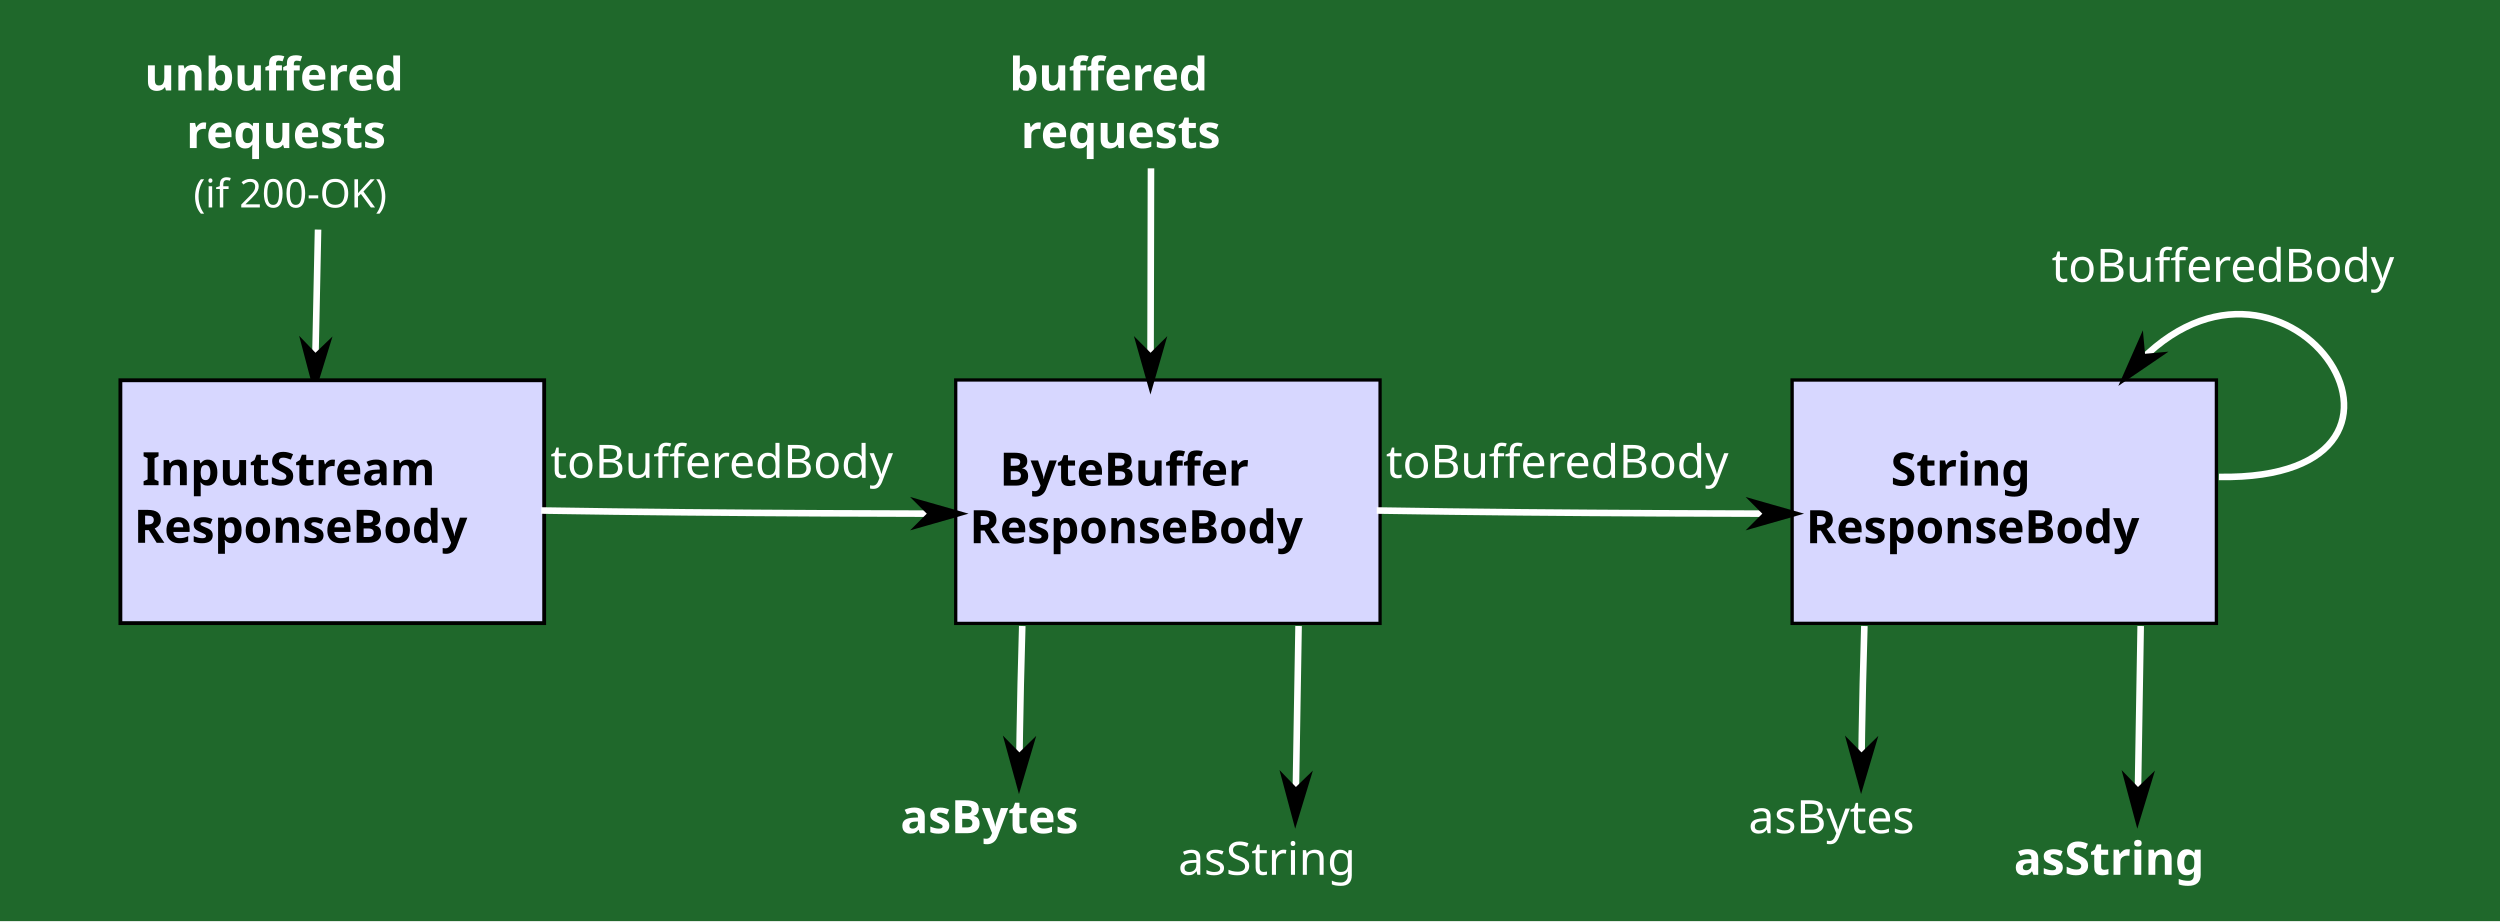
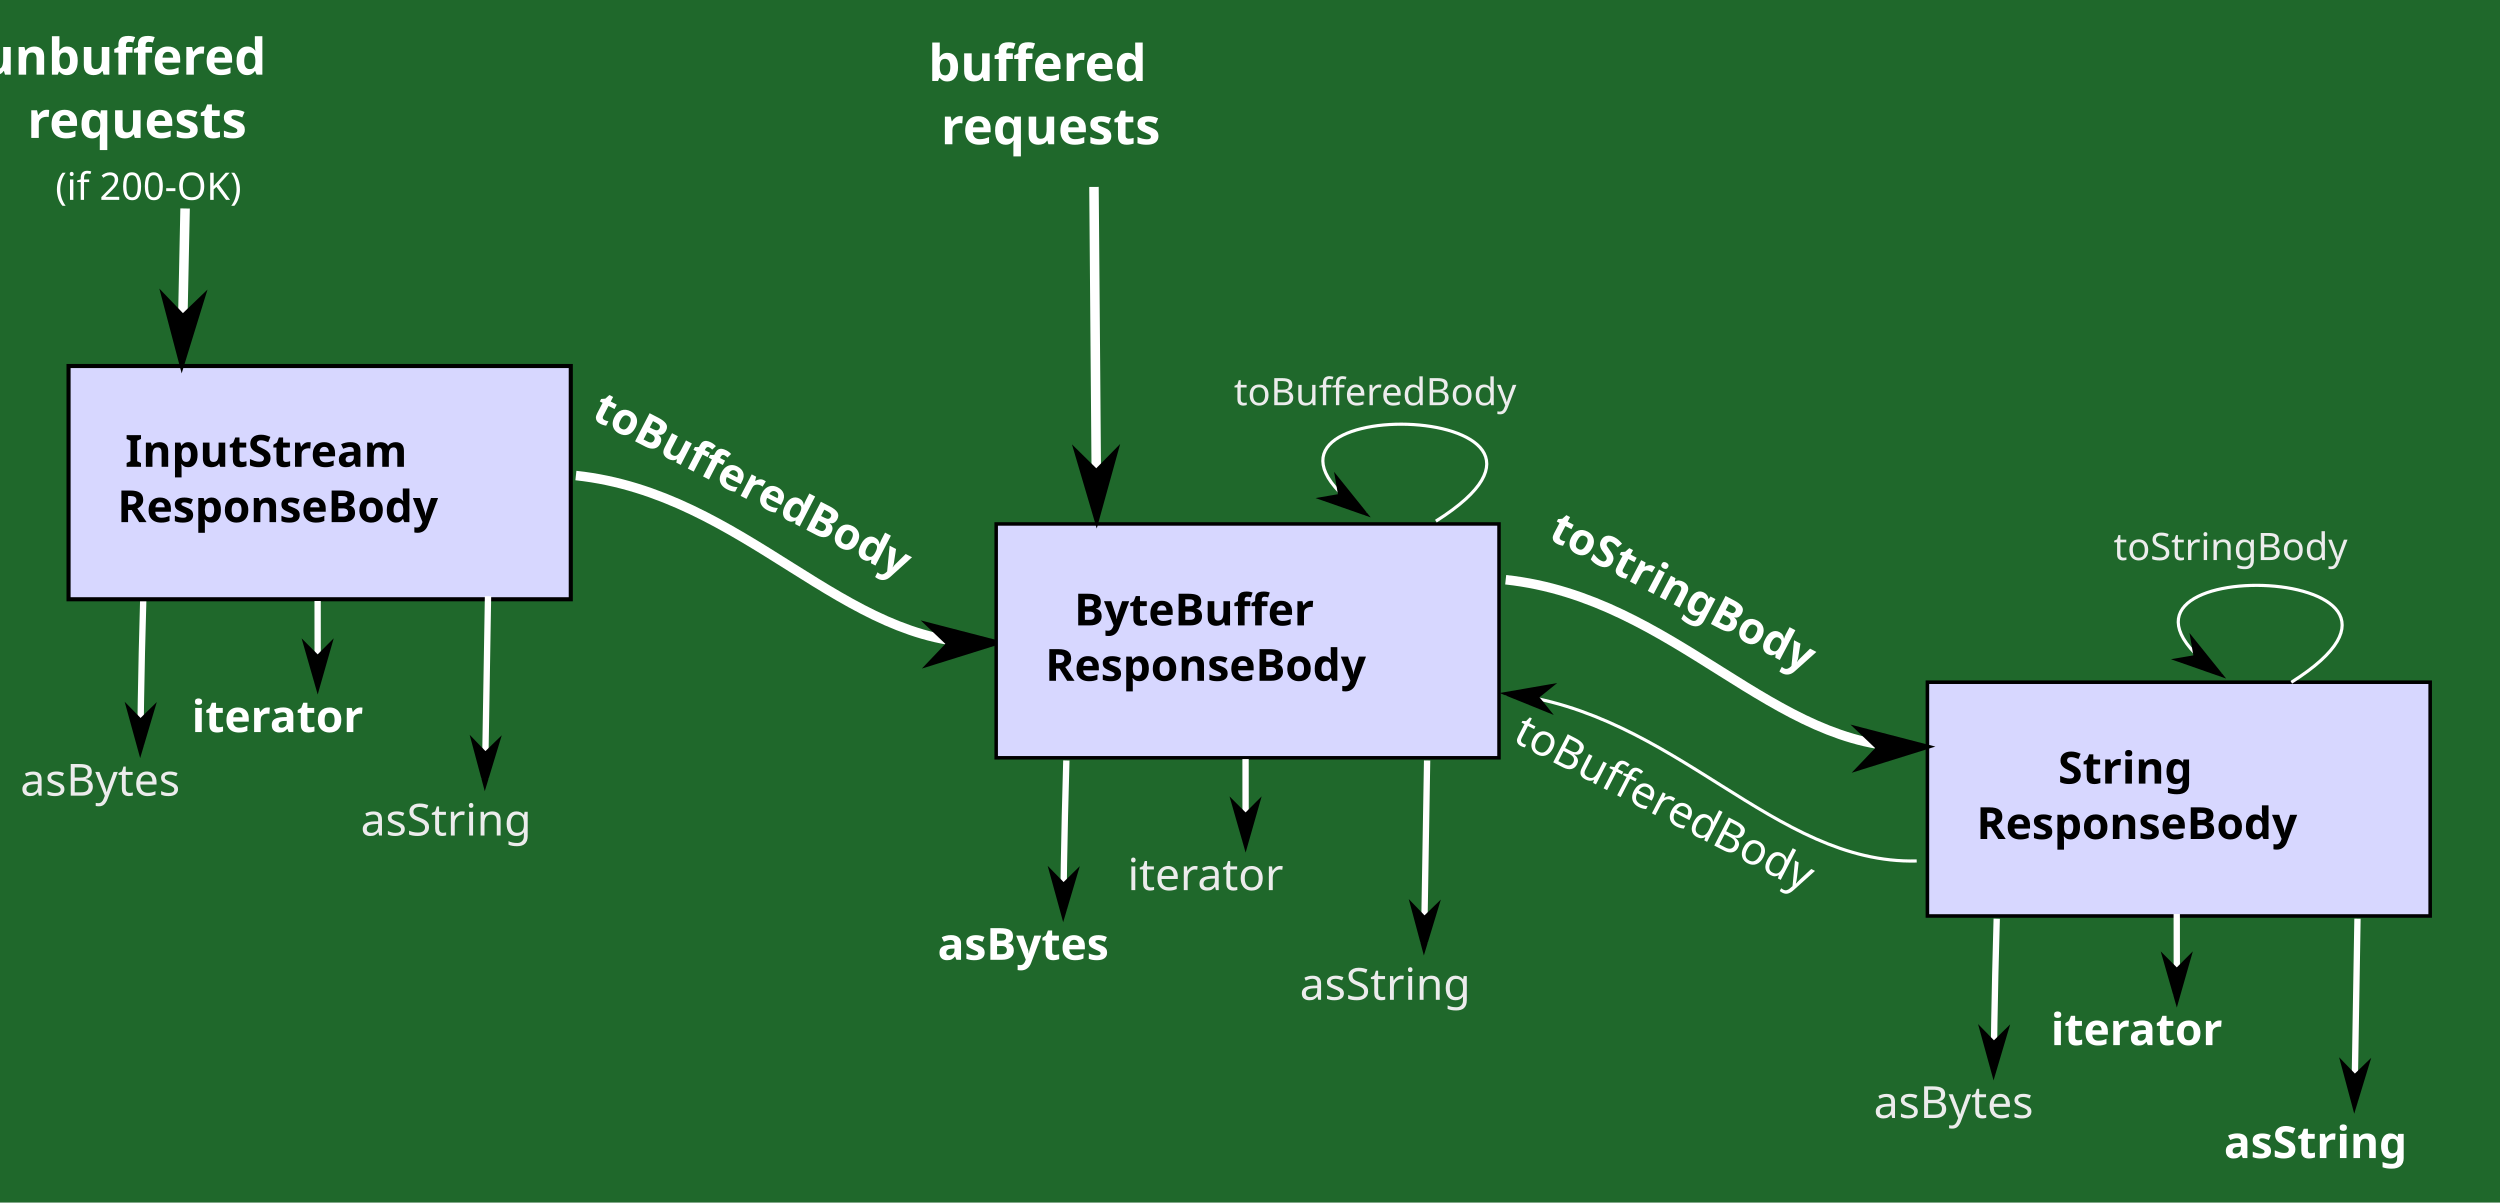
- <svg xmlns="http://www.w3.org/2000/svg" width="760" height="280" id="svg2" version="1.1">
+ <svg xmlns="http://www.w3.org/2000/svg" width="790" height="380" id="svg2" version="1.1">
  <defs id="defs4">
-     <marker orient="auto" refY="0.0" refX="0.0" id="Arrow1Mend" style="overflow:visible;">
-       <path id="path3841" d="M 0.0,0.0 L 5.0,-5.0 L -12.5,0.0 L 5.0,5.0 L 0.0,0.0 z " style="fill-rule:evenodd;stroke:#000000;stroke-width:1.0pt;" transform="scale(0.4) rotate(180) translate(10,0)" />
+     <marker orient="auto" refY="0" refX="0" id="Arrow1Lstart" style="overflow:visible">
+       <path id="path3848" d="M 0,0 5,-5 -12.5,0 5,5 0,0 z" style="fill-rule:evenodd;stroke:#000000;stroke-width:1pt" transform="matrix(0.8,0,0,0.8,10,0)" />
+     </marker>
+     <marker orient="auto" refY="0" refX="0" id="Arrow1Mstart" style="overflow:visible">
+       <path id="path3854" d="M 0,0 5,-5 -12.5,0 5,5 0,0 z" style="fill-rule:evenodd;stroke:#000000;stroke-width:1pt" transform="matrix(0.4,0,0,0.4,4,0)" />
+     </marker>
+     <marker orient="auto" refY="0" refX="0" id="Arrow1Mend" style="overflow:visible">
+       <path id="path3841" d="M 0,0 5,-5 -12.5,0 5,5 0,0 z" style="fill-rule:evenodd;stroke:#000000;stroke-width:1pt" transform="matrix(-0.4,0,0,-0.4,-4,0)" />
    </marker>
    <marker orient="auto" refY="0" refX="0" id="Arrow1Lend" style="overflow:visible">
      <path id="path3835" d="M 0,0 5,-5 -12.5,0 5,5 0,0 z" style="fill-rule:evenodd;stroke:#000000;stroke-width:1pt" transform="matrix(-0.8,0,0,-0.8,-10,0)" />
    </marker>
  </defs>
-   <g id="layer1" transform="translate(0.34375,-742.5938)">
-     <rect style="fill:#1f682b;fill-opacity:1" id="rect4301" width="760" height="280" x="-0.344" y="742.594" />
-     <path style="fill:none;stroke:#ffffff;stroke-width:2;stroke-linecap:butt;stroke-linejoin:miter;stroke-opacity:1;marker-end:url(#Arrow1Mend);stroke-miterlimit:4;stroke-dasharray:none" d="m 96.341,812.387 -0.962,46.206" id="path3826" />
-     <rect style="fill:#d7d7ff;fill-opacity:1;fill-rule:evenodd;stroke:#000000;stroke-width:1.168px;stroke-linecap:butt;stroke-linejoin:miter;stroke-opacity:1" id="rect2985" width="128.832" height="73.832" x="36.255" y="858.192" />
-     <rect style="fill:#d7d7ff;fill-opacity:1;fill-rule:evenodd;stroke:#000000;stroke-width:0.996px;stroke-linecap:butt;stroke-linejoin:miter;stroke-opacity:1" id="rect2987" width="129.004" height="74.004" x="290.193" y="858.106" />
-     <rect style="fill:#d7d7ff;fill-opacity:1;fill-rule:evenodd;stroke:#000000;stroke-width:1.015px;stroke-linecap:butt;stroke-linejoin:miter;stroke-opacity:1" id="rect2989" width="128.985" height="73.985" x="544.46" y="858.115" />
-     <text xml:space="preserve" style="font-size:14px;font-style:normal;font-variant:normal;font-weight:bold;font-stretch:normal;text-align:center;line-height:125%;letter-spacing:0px;word-spacing:0px;writing-mode:lr-tb;text-anchor:middle;fill:#000000;fill-opacity:1;stroke:none;font-family:Sans;-inkscape-font-specification:Sans Bold" x="100.158" y="890.097" id="text3759">
-       <tspan id="tspan3761" x="100.158" y="890.097">InputStream</tspan>
-       <tspan x="100.158" y="907.597" id="tspan3763">ResponseBody</tspan>
-     </text>
-     <text id="text3765" y="890.22" x="354.182" style="font-size:14px;font-style:normal;font-variant:normal;font-weight:bold;font-stretch:normal;text-align:center;line-height:125%;letter-spacing:0px;word-spacing:0px;writing-mode:lr-tb;text-anchor:middle;fill:#000000;fill-opacity:1;stroke:none;font-family:Sans;-inkscape-font-specification:Sans Bold" xml:space="preserve">
-       <tspan y="890.22" x="354.182" id="tspan3767">ByteBuffer</tspan>
-       <tspan id="tspan3769" y="907.72" x="354.182">ResponseBody</tspan>
-     </text>
-     <text xml:space="preserve" style="font-size:14px;font-style:normal;font-variant:normal;font-weight:bold;font-stretch:normal;text-align:center;line-height:125%;letter-spacing:0px;word-spacing:0px;writing-mode:lr-tb;text-anchor:middle;fill:#000000;fill-opacity:1;stroke:none;font-family:Sans;-inkscape-font-specification:Sans Bold" x="608.44" y="890.22" id="text3771">
-       <tspan id="tspan3773" x="608.44" y="890.22">String</tspan>
-       <tspan x="608.44" y="907.72" id="tspan3775">ResponseBody</tspan>
-     </text>
-     <text id="text3796" y="770.097" x="95.719" style="font-size:14px;font-style:normal;font-variant:normal;font-weight:bold;font-stretch:normal;text-align:center;line-height:125%;letter-spacing:0px;word-spacing:0px;writing-mode:lr-tb;text-anchor:middle;fill:#ffffff;fill-opacity:1;stroke:none;font-family:Sans;-inkscape-font-specification:Sans Bold" xml:space="preserve">
-       <tspan y="770.097" x="95.719" id="tspan3802">unbuffered</tspan>
-       <tspan y="787.597" x="95.719" id="tspan4312">requests</tspan>
-     </text>
-     <text xml:space="preserve" style="font-size:14px;font-style:normal;font-variant:normal;font-weight:bold;font-stretch:normal;text-align:center;line-height:125%;letter-spacing:0px;word-spacing:0px;writing-mode:lr-tb;text-anchor:middle;fill:#ffffff;fill-opacity:1;stroke:none;font-family:Sans;-inkscape-font-specification:Sans Bold" x="349.442" y="770.097" id="text3806">
-       <tspan id="tspan3812" x="349.442" y="770.097">buffered</tspan>
-       <tspan id="tspan3814" x="349.442" y="787.597">requests</tspan>
-     </text>
-     <path id="path4274" d="m 164.195,897.788 c 57.692,0.962 125.962,0.962 125.962,0.962" style="fill:none;stroke:#ffffff;stroke-width:2;stroke-linecap:butt;stroke-linejoin:miter;stroke-opacity:1;marker-end:url(#Arrow1Mend);stroke-miterlimit:4;stroke-dasharray:none" />
-     <path style="fill:none;stroke:#ffffff;stroke-width:2;stroke-linecap:butt;stroke-linejoin:miter;stroke-opacity:1;marker-end:url(#Arrow1Mend);stroke-miterlimit:4;stroke-dasharray:none" d="m 418.195,897.788 c 57.692,0.962 125.962,0.962 125.962,0.962" id="path4276" />
-     <text xml:space="preserve" style="font-size:14px;font-style:normal;font-variant:normal;font-weight:normal;font-stretch:normal;text-align:center;line-height:125%;letter-spacing:0px;word-spacing:0px;writing-mode:lr-tb;text-anchor:middle;fill:#ffffff;fill-opacity:1;stroke:none;font-family:Sans;-inkscape-font-specification:Sans" x="228.166" y="887.861" id="text4278">
-       <tspan id="tspan4286" x="228.166" y="887.861">toBufferedBody</tspan>
-     </text>
-     <text id="text4297" y="887.861" x="482.166" style="font-size:14px;font-style:normal;font-variant:normal;font-weight:normal;font-stretch:normal;text-align:center;line-height:125%;letter-spacing:0px;word-spacing:0px;writing-mode:lr-tb;text-anchor:middle;fill:#ffffff;fill-opacity:1;stroke:none;font-family:Sans;-inkscape-font-specification:Sans" xml:space="preserve">
-       <tspan y="887.861" x="482.166" id="tspan4299">toBufferedBody</tspan>
-     </text>
-     <path id="path4272" d="m 310.423,932.901 c -0.736,24.237 -0.962,47.172 -0.962,47.172" style="fill:none;stroke:#ffffff;stroke-width:2;stroke-linecap:butt;stroke-linejoin:miter;stroke-opacity:1;marker-end:url(#Arrow1Mend);stroke-miterlimit:4;stroke-dasharray:none" />
-     <text id="text4329" y="995.885" x="309.524" style="font-size:14px;font-style:normal;font-variant:normal;font-weight:bold;font-stretch:normal;text-align:center;line-height:125%;letter-spacing:0px;word-spacing:0px;writing-mode:lr-tb;text-anchor:middle;fill:#ffffff;fill-opacity:1;stroke:none;font-family:Sans;-inkscape-font-specification:Sans Bold" xml:space="preserve">
-       <tspan y="995.885" x="309.524" id="tspan4333">asBytes</tspan>
-     </text>
-     <path style="fill:none;stroke:#ffffff;stroke-width:2;stroke-linecap:butt;stroke-linejoin:miter;stroke-opacity:1;marker-end:url(#Arrow1Mend);stroke-miterlimit:4;stroke-dasharray:none" d="m 394.423,932.901 c -0.962,57.692 -0.962,57.692 -0.962,57.692" id="path4327" />
-     <text xml:space="preserve" style="font-size:14px;font-style:normal;font-variant:normal;font-weight:normal;font-stretch:normal;text-align:center;line-height:125%;letter-spacing:0px;word-spacing:0px;writing-mode:lr-tb;text-anchor:middle;fill:#ffffff;fill-opacity:1;stroke:none;font-family:Sans;-inkscape-font-specification:Sans" x="393.91" y="1008.541" id="text4337">
-       <tspan id="tspan4339" x="393.91" y="1008.541">asString</tspan>
-     </text>
-     <path style="fill:none;stroke:#ffffff;stroke-width:2;stroke-linecap:butt;stroke-linejoin:miter;stroke-opacity:1;marker-end:url(#Arrow1Mend);stroke-miterlimit:4;stroke-dasharray:none" d="m 566.423,932.901 c -0.736,24.237 -0.962,47.172 -0.962,47.172" id="path4361" />
-     <text xml:space="preserve" style="font-size:14px;font-style:normal;font-variant:normal;font-weight:bold;font-stretch:normal;text-align:center;line-height:125%;letter-spacing:0px;word-spacing:0px;writing-mode:lr-tb;text-anchor:middle;fill:#ffffff;fill-opacity:1;stroke:none;font-family:Sans;-inkscape-font-specification:Sans Bold" x="565.524" y="995.885" id="text4363">
-       <tspan id="tspan4365" x="565.524" y="995.885" style="font-size:14px;font-style:normal;font-variant:normal;font-weight:normal;font-stretch:normal;text-align:center;line-height:125%;writing-mode:lr-tb;text-anchor:middle;fill:#ffffff;fill-opacity:1;font-family:Sans;-inkscape-font-specification:Sans">asBytes</tspan>
-     </text>
-     <path id="path4369" d="m 650.423,932.901 c -0.962,57.692 -0.962,57.692 -0.962,57.692" style="fill:none;stroke:#ffffff;stroke-width:2;stroke-linecap:butt;stroke-linejoin:miter;stroke-opacity:1;marker-end:url(#Arrow1Mend);stroke-miterlimit:4;stroke-dasharray:none" />
-     <text id="text4371" y="1008.541" x="649.91" style="font-size:14px;font-style:normal;font-variant:normal;font-weight:bold;font-stretch:normal;text-align:center;line-height:125%;letter-spacing:0px;word-spacing:0px;writing-mode:lr-tb;text-anchor:middle;fill:#ffffff;fill-opacity:1;stroke:none;font-family:Sans;-inkscape-font-specification:Sans Bold" xml:space="preserve">
-       <tspan y="1008.541" x="649.91" id="tspan4373">asString</tspan>
-     </text>
+   <g id="layer1" transform="translate(0.34375,-642.5938)">
+     <rect style="fill:#1f682b;fill-opacity:1" id="rect4301" width="790" height="380" x="-0.344" y="642.594" />
+     <g id="g5692" transform="translate(-585.6701,-101.8557)">
+       <path style="fill:none;stroke:#ffffff;stroke-width:2;stroke-linecap:butt;stroke-linejoin:miter;stroke-miterlimit:4;stroke-opacity:1;stroke-dasharray:none;marker-end:url(#Arrow1Mend)" d="m 630.621,932.905 c -0.736,24.237 -0.962,47.172 -0.962,47.172" id="path5694" />
+       <text xml:space="preserve" style="font-size:14px;font-style:normal;font-variant:normal;font-weight:bold;font-stretch:normal;text-align:center;line-height:125%;letter-spacing:0px;word-spacing:0px;writing-mode:lr-tb;text-anchor:middle;fill:#ececec;fill-opacity:1;stroke:none;font-family:Sans;-inkscape-font-specification:Sans Bold" x="629.726" y="995.884" id="text5696">
+         <tspan id="tspan5698" x="629.726" y="995.884" style="font-size:14px;font-style:normal;font-variant:normal;font-weight:normal;font-stretch:normal;text-align:center;line-height:125%;writing-mode:lr-tb;text-anchor:middle;fill:#ececec;fill-opacity:1;font-family:Sans;-inkscape-font-specification:Sans">asBytes</tspan>
+       </text>
+     </g>
+     <g id="g3047" transform="translate(0,-99.99975)">
+       <rect y="858.255" x="21.318" height="73.705" width="158.705" id="rect2985" style="fill:#d7d7ff;fill-opacity:1;fill-rule:evenodd;stroke:#000000;stroke-width:1.295px;stroke-linecap:butt;stroke-linejoin:miter;stroke-opacity:1" />
+       <text id="text3759" y="890.097" x="100.158" style="font-size:14px;font-style:normal;font-variant:normal;font-weight:bold;font-stretch:normal;text-align:center;line-height:125%;letter-spacing:0px;word-spacing:0px;writing-mode:lr-tb;text-anchor:middle;fill:#000000;fill-opacity:1;stroke:none;font-family:Sans;-inkscape-font-specification:Sans Bold" xml:space="preserve">
+         <tspan y="890.097" x="100.158" id="tspan3761">InputStream</tspan>
+         <tspan id="tspan3763" y="907.597" x="100.158">ResponseBody</tspan>
+       </text>
+     </g>
+     <g id="g5144" transform="translate(0,18)">
+       <text transform="matrix(0.8883421,0.4591823,-0.4591823,0.8883421,0,0)" id="text4278" y="586.743" x="580.826" style="font-size:14px;font-style:normal;font-variant:normal;font-weight:bold;font-stretch:normal;text-align:center;line-height:125%;letter-spacing:0px;word-spacing:0px;writing-mode:lr-tb;text-anchor:middle;fill:#ffffff;fill-opacity:1;stroke:none;font-family:Sans;-inkscape-font-specification:Sans Bold" xml:space="preserve">
+         <tspan y="586.743" x="580.826" id="tspan4286">toBufferedBody</tspan>
+       </text>
+       <path id="path5105" d="m 181.641,774.864 c 53.676,5.758 84.627,53.986 129.878,52.869" style="fill:none;stroke:#ffffff;stroke-width:3;stroke-linecap:butt;stroke-linejoin:miter;stroke-miterlimit:4;stroke-opacity:1;stroke-dasharray:none;marker-end:url(#Arrow1Mend)" />
+     </g>
+     <g id="g3041" transform="matrix(0.9999978,0,0,1.000002,24.20093,-50.00103)">
+       <rect y="858.16" x="290.247" height="73.895" width="158.895" id="rect2987" style="fill:#d7d7ff;fill-opacity:1;fill-rule:evenodd;stroke:#000000;stroke-width:1.105px;stroke-linecap:butt;stroke-linejoin:miter;stroke-opacity:1" />
+       <text xml:space="preserve" style="font-size:14px;font-style:normal;font-variant:normal;font-weight:bold;font-stretch:normal;text-align:center;line-height:125%;letter-spacing:0px;word-spacing:0px;writing-mode:lr-tb;text-anchor:middle;fill:#000000;fill-opacity:1;stroke:none;font-family:Sans;-inkscape-font-specification:Sans Bold" x="369.182" y="890.22" id="text3765">
+         <tspan id="tspan3767" x="369.182" y="890.22">ByteBuffer</tspan>
+         <tspan x="369.182" y="907.72" id="tspan3769">ResponseBody</tspan>
+       </text>
+     </g>
+     <g id="g3035" transform="matrix(0.9999978,0,0,1.000002,64.20116,-5.806781e-4)">
+       <rect y="858.17" x="544.516" height="73.875" width="158.875" id="rect2989" style="fill:#d7d7ff;fill-opacity:1;fill-rule:evenodd;stroke:#000000;stroke-width:1.125px;stroke-linecap:butt;stroke-linejoin:miter;stroke-opacity:1" />
+       <text id="text3771" y="890.22" x="623.44" style="font-size:14px;font-style:normal;font-variant:normal;font-weight:bold;font-stretch:normal;text-align:center;line-height:125%;letter-spacing:0px;word-spacing:0px;writing-mode:lr-tb;text-anchor:middle;fill:#000000;fill-opacity:1;stroke:none;font-family:Sans;-inkscape-font-specification:Sans Bold" xml:space="preserve">
+         <tspan y="890.22" x="623.44" id="tspan3773">String</tspan>
+         <tspan id="tspan3775" y="907.72" x="623.44">ResponseBody</tspan>
+       </text>
+     </g>
+     <g id="g4693" transform="translate(2,-50.00045)">
+       <path style="fill:none;stroke:#ffffff;stroke-width:2;stroke-linecap:butt;stroke-linejoin:miter;stroke-miterlimit:4;stroke-opacity:1;stroke-dasharray:none;marker-end:url(#Arrow1Mend)" d="m 334.622,932.905 c -0.736,24.237 -0.962,47.172 -0.962,47.172" id="path4272" />
+       <text xml:space="preserve" style="font-size:14px;font-style:normal;font-variant:normal;font-weight:bold;font-stretch:normal;text-align:center;line-height:125%;letter-spacing:0px;word-spacing:0px;writing-mode:lr-tb;text-anchor:middle;fill:#ffffff;fill-opacity:1;stroke:none;font-family:Sans;-inkscape-font-specification:Sans Bold" x="333.725" y="995.884" id="text4329">
+         <tspan id="tspan4333" x="333.725" y="995.884">asBytes</tspan>
+       </text>
+     </g>
+     <g id="g5139">
+       <text transform="matrix(0.8858178,0.4640333,-0.4640333,0.8858178,0,0)" id="text4715" y="493.166" x="868.597" style="font-size:14px;font-style:normal;font-variant:normal;font-weight:bold;font-stretch:normal;text-align:center;line-height:125%;letter-spacing:0px;word-spacing:0px;writing-mode:lr-tb;text-anchor:middle;fill:#ffffff;fill-opacity:1;stroke:none;font-family:Sans;-inkscape-font-specification:Sans Bold" xml:space="preserve">
+         <tspan y="493.166" x="868.597" id="tspan4717">toStringBody</tspan>
+       </text>
+       <path style="fill:none;stroke:#ffffff;stroke-width:3;stroke-linecap:butt;stroke-linejoin:miter;stroke-miterlimit:4;stroke-opacity:1;stroke-dasharray:none;marker-end:url(#Arrow1Mend)" d="m 475.455,825.792 c 53.676,5.758 84.627,53.986 129.878,52.869" id="path4713" />
+     </g>
+     <g id="g5682">
+       <path id="path4327" d="m 450.622,882.905 c -0.962,57.693 -0.962,57.693 -0.962,57.693" style="fill:none;stroke:#ffffff;stroke-width:2;stroke-linecap:butt;stroke-linejoin:miter;stroke-miterlimit:4;stroke-opacity:1;stroke-dasharray:none;marker-end:url(#Arrow1Mend)" />
+       <text id="text4337" y="958.54" x="450.111" style="font-size:14px;font-style:normal;font-variant:normal;font-weight:normal;font-stretch:normal;text-align:center;line-height:125%;letter-spacing:0px;word-spacing:0px;writing-mode:lr-tb;text-anchor:middle;fill:#ececec;fill-opacity:1;stroke:none;font-family:Sans;-inkscape-font-specification:Sans" xml:space="preserve">
+         <tspan y="958.54" x="450.111" id="tspan4339">asString</tspan>
+       </text>
+     </g>
+     <g id="g5687">
+       <path id="path4361" d="m 630.621,932.905 c -0.736,24.237 -0.962,47.172 -0.962,47.172" style="fill:none;stroke:#ffffff;stroke-width:2;stroke-linecap:butt;stroke-linejoin:miter;stroke-miterlimit:4;stroke-opacity:1;stroke-dasharray:none;marker-end:url(#Arrow1Mend)" />
+       <text id="text4363" y="995.884" x="629.726" style="font-size:14px;font-style:normal;font-variant:normal;font-weight:bold;font-stretch:normal;text-align:center;line-height:125%;letter-spacing:0px;word-spacing:0px;writing-mode:lr-tb;text-anchor:middle;fill:#ececec;fill-opacity:1;stroke:none;font-family:Sans;-inkscape-font-specification:Sans Bold" xml:space="preserve">
+         <tspan style="font-size:14px;font-style:normal;font-variant:normal;font-weight:normal;font-stretch:normal;text-align:center;line-height:125%;writing-mode:lr-tb;text-anchor:middle;fill:#ececec;fill-opacity:1;font-family:Sans;-inkscape-font-specification:Sans" y="995.884" x="629.726" id="tspan4365">asBytes</tspan>
+       </text>
+     </g>
+     <g transform="translate(632.0113,76.91753)" id="g5652">
+       <path style="fill:none;stroke:#ffffff;stroke-width:2;stroke-linecap:butt;stroke-linejoin:miter;stroke-miterlimit:4;stroke-opacity:1;stroke-dasharray:none;marker-end:url(#Arrow1Mend)" d="m 55.498,854.503 0.018,25.626" id="path5654" />
+       <text xml:space="preserve" style="font-size:14px;font-style:normal;font-variant:normal;font-weight:bold;font-stretch:normal;text-align:center;line-height:125%;letter-spacing:0px;word-spacing:0px;writing-mode:lr-tb;text-anchor:middle;fill:#ffffff;fill-opacity:1;stroke:none;font-family:Sans;-inkscape-font-specification:Sans Bold" x="55.581" y="895.935" id="text5656">
+         <tspan id="tspan5658" x="55.581" y="895.935">iterator</tspan>
+       </text>
+     </g>
+     <g id="g4703" transform="translate(30,0)">
+       <path style="fill:none;stroke:#ffffff;stroke-width:2;stroke-linecap:butt;stroke-linejoin:miter;stroke-miterlimit:4;stroke-opacity:1;stroke-dasharray:none;marker-end:url(#Arrow1Mend)" d="m 714.62,932.905 c -0.962,57.693 -0.962,57.693 -0.962,57.693" id="path4369" />
+       <text xml:space="preserve" style="font-size:14px;font-style:normal;font-variant:normal;font-weight:bold;font-stretch:normal;text-align:center;line-height:125%;letter-spacing:0px;word-spacing:0px;writing-mode:lr-tb;text-anchor:middle;fill:#ffffff;fill-opacity:1;stroke:none;font-family:Sans;-inkscape-font-specification:Sans Bold" x="714.111" y="1008.54" id="text4371">
+         <tspan id="tspan4373" x="714.111" y="1008.54">asString</tspan>
+       </text>
+     </g>
    <g id="g4386" transform="translate(26,-80)">
      <flowRoot style="font-size:40px;font-style:normal;font-weight:normal;line-height:125%;letter-spacing:0px;word-spacing:0px;fill:#000000;fill-opacity:1;stroke:none;font-family:Sans" id="flowRoot4378" xml:space="preserve">
        <flowRegion id="flowRegion4380">
          <rect y="181.432" x="553.785" height="99.338" width="95.16" id="rect4382" />
        </flowRegion>
        <flowPara id="flowPara4384" />
      </flowRoot>
    </g>
-     <path id="path4403" d="m 349.556,793.774 -0.152,64.819" style="fill:none;stroke:#ffffff;stroke-width:2;stroke-linecap:butt;stroke-linejoin:miter;stroke-opacity:1;marker-end:url(#Arrow1Mend);stroke-miterlimit:4;stroke-dasharray:none" />
-     <text xml:space="preserve" style="font-size:12px;font-style:normal;font-variant:normal;font-weight:normal;font-stretch:normal;text-align:center;line-height:125%;letter-spacing:0px;word-spacing:0px;writing-mode:lr-tb;text-anchor:middle;fill:#ffffff;fill-opacity:1;stroke:none;font-family:Sans;-inkscape-font-specification:Sans" x="95.674" y="805.659" id="text4405">
-       <tspan id="tspan4411" x="95.674" y="805.659">(if 200-OK)</tspan>
-     </text>
-     <path id="path3035" d="m 674.2,887.582 c 78.37,1.221 18.747,-86.958 -28.052,-30.704" style="fill:none;stroke:#ffffff;stroke-width:2;stroke-linecap:butt;stroke-linejoin:miter;stroke-opacity:1;marker-end:url(#Arrow1Mend);stroke-miterlimit:4;stroke-dasharray:none" />
-     <text xml:space="preserve" style="font-size:14px;font-style:normal;font-variant:normal;font-weight:normal;font-stretch:normal;text-align:center;line-height:125%;letter-spacing:0px;word-spacing:0px;writing-mode:lr-tb;text-anchor:middle;fill:#ffffff;fill-opacity:1;stroke:none;font-family:Sans;-inkscape-font-specification:Sans" x="684.525" y="828.265" id="text3037">
-       <tspan id="tspan3039" x="684.525" y="828.265">toBufferedBody</tspan>
-     </text>
+     <g id="g5906">
+       <text id="text3806" y="668.179" x="346.22" style="font-size:16px;font-style:normal;font-variant:normal;font-weight:bold;font-stretch:normal;text-align:center;line-height:125%;letter-spacing:0px;word-spacing:0px;writing-mode:lr-tb;text-anchor:middle;fill:#ffffff;fill-opacity:1;stroke:none;font-family:Sans;-inkscape-font-specification:Sans Bold" xml:space="preserve">
+         <tspan y="668.179" x="346.22" id="tspan3812">buffered</tspan>
+         <tspan y="688.179" x="346.22" id="tspan3814">requests</tspan>
+       </text>
+       <path style="fill:none;stroke:#ffffff;stroke-width:3;stroke-linecap:butt;stroke-linejoin:miter;stroke-miterlimit:4;stroke-opacity:1;stroke-dasharray:none;marker-end:url(#Arrow1Mend)" d="m 345.353,701.663 0.827,102.036" id="path4403" />
+     </g>
+     <g id="g5898">
+       <path id="path3826" d="m 58.145,708.47 -0.962,46.206" style="fill:none;stroke:#ffffff;stroke-width:3;stroke-linecap:butt;stroke-linejoin:miter;stroke-miterlimit:4;stroke-opacity:1;stroke-dasharray:none;marker-end:url(#Arrow1Mend)" />
+       <text xml:space="preserve" style="font-size:16px;font-style:normal;font-variant:normal;font-weight:bold;font-stretch:normal;text-align:center;line-height:125%;letter-spacing:0px;word-spacing:0px;writing-mode:lr-tb;text-anchor:middle;fill:#ffffff;fill-opacity:1;stroke:none;font-family:Sans;-inkscape-font-specification:Sans Bold" x="57.523" y="666.179" id="text3796">
+         <tspan id="tspan3802" x="57.523" y="666.179">unbuffered</tspan>
+         <tspan id="tspan4312" x="57.523" y="686.179">requests</tspan>
+       </text>
+       <text id="text4405" y="705.741" x="57.478" style="font-size:12px;font-style:normal;font-variant:normal;font-weight:normal;font-stretch:normal;text-align:center;line-height:125%;letter-spacing:0px;word-spacing:0px;writing-mode:lr-tb;text-anchor:middle;fill:#ffffff;fill-opacity:1;stroke:none;font-family:Sans;-inkscape-font-specification:Sans" xml:space="preserve">
+         <tspan y="705.741" x="57.478" id="tspan4411">(if 200-OK)</tspan>
+       </text>
+     </g>
+     <g id="g5623">
+       <path style="fill:none;stroke:#ffffff;stroke-width:1;stroke-linecap:butt;stroke-linejoin:miter;stroke-miterlimit:4;stroke-opacity:1;stroke-dasharray:none;marker-end:url(#Arrow1Lend)" d="M 723.706,858.204 C 785.426,819.271 645.494,816.298 701.531,855.902" id="path3035" />
+       <text id="text3037" y="819.574" x="715.427" style="font-size:12px;font-style:normal;font-variant:normal;font-weight:normal;font-stretch:normal;text-align:center;line-height:125%;letter-spacing:0px;word-spacing:0px;writing-mode:lr-tb;text-anchor:middle;fill:#ececec;fill-opacity:1;stroke:none;font-family:Sans;-inkscape-font-specification:Sans" xml:space="preserve">
+         <tspan y="819.574" x="715.427" id="tspan3039">toStringBody</tspan>
+       </text>
+     </g>
+     <g id="g5544">
+       <text transform="matrix(0.8883421,0.4591823,-0.4591823,0.8883421,0,0)" xml:space="preserve" style="font-size:14px;font-style:normal;font-variant:normal;font-weight:normal;font-stretch:normal;text-align:center;line-height:125%;letter-spacing:0px;word-spacing:0px;writing-mode:lr-tb;text-anchor:middle;fill:#ffffff;fill-opacity:1;stroke:none;font-family:Sans;-inkscape-font-specification:Sans" x="891.308" y="559.619" id="text3053">
+         <tspan id="tspan3055" x="891.308" y="559.619">toBufferedBody</tspan>
+       </text>
+       <path id="path4725" d="m 475.455,861.792 c 53.676,5.758 84.627,53.986 129.878,52.869" style="fill:none;stroke:#ffffff;stroke-width:1;stroke-linecap:butt;stroke-linejoin:miter;stroke-miterlimit:4;stroke-opacity:1;stroke-dasharray:none;marker-start:url(#Arrow1Lstart);marker-end:none" />
+     </g>
+     <g id="g5618">
+       <path id="path5564" d="M 453.397,807.276 C 515.117,768.343 375.185,765.37 431.221,804.974" style="fill:none;stroke:#ffffff;stroke-width:1;stroke-linecap:butt;stroke-linejoin:miter;stroke-miterlimit:4;stroke-opacity:1;stroke-dasharray:none;marker-end:url(#Arrow1Lend)" />
+       <text xml:space="preserve" style="font-size:12px;font-style:normal;font-variant:normal;font-weight:normal;font-stretch:normal;text-align:center;line-height:125%;letter-spacing:0px;word-spacing:0px;writing-mode:lr-tb;text-anchor:middle;fill:#ececec;fill-opacity:1;stroke:none;font-family:Sans;-inkscape-font-specification:Sans" x="445.118" y="770.646" id="text5566">
+         <tspan id="tspan5568" x="445.118" y="770.646">toBufferedBody</tspan>
+       </text>
+     </g>
+     <g id="g5639" transform="translate(44.52937,-22)">
+       <path id="path5630" d="m 55.498,854.503 0.018,25.626" style="fill:none;stroke:#ffffff;stroke-width:2;stroke-linecap:butt;stroke-linejoin:miter;stroke-miterlimit:4;stroke-opacity:1;stroke-dasharray:none;marker-end:url(#Arrow1Mend)" />
+       <text id="text5632" y="895.935" x="55.581" style="font-size:14px;font-style:normal;font-variant:normal;font-weight:bold;font-stretch:normal;text-align:center;line-height:125%;letter-spacing:0px;word-spacing:0px;writing-mode:lr-tb;text-anchor:middle;fill:#ffffff;fill-opacity:1;stroke:none;font-family:Sans;-inkscape-font-specification:Sans Bold" xml:space="preserve">
+         <tspan y="895.935" x="55.581" id="tspan5634">iterator</tspan>
+       </text>
+     </g>
+     <g transform="translate(337.7536,27.94845)" id="g5644">
+       <path style="fill:none;stroke:#ffffff;stroke-width:2;stroke-linecap:butt;stroke-linejoin:miter;stroke-miterlimit:4;stroke-opacity:1;stroke-dasharray:none;marker-end:url(#Arrow1Mend)" d="m 55.498,854.503 0.018,25.626" id="path5646" />
+       <text xml:space="preserve" style="font-size:14px;font-style:normal;font-variant:normal;font-weight:normal;font-stretch:normal;text-align:center;line-height:125%;letter-spacing:0px;word-spacing:0px;writing-mode:lr;text-anchor:middle;fill:#ececec;fill-opacity:1;stroke:none;font-family:Sans;-inkscape-font-specification:Sans" x="55.581" y="895.935" id="text5648">
+         <tspan id="tspan5650" x="55.581" y="895.935">iterator</tspan>
+       </text>
+     </g>
+     <g id="g5677">
+       <path style="fill:none;stroke:#ffffff;stroke-width:2;stroke-linecap:butt;stroke-linejoin:miter;stroke-miterlimit:4;stroke-opacity:1;stroke-dasharray:none;marker-end:url(#Arrow1Mend)" d="m 153.869,830.997 c -0.962,57.693 -0.962,57.693 -0.962,57.693" id="path5662" />
+       <text xml:space="preserve" style="font-size:14px;font-style:normal;font-variant:normal;font-weight:normal;font-stretch:normal;text-align:center;line-height:125%;letter-spacing:0px;word-spacing:0px;writing-mode:lr-tb;text-anchor:middle;fill:#ececec;fill-opacity:1;stroke:none;font-family:Sans;-inkscape-font-specification:Sans" x="153.358" y="906.632" id="text5664">
+         <tspan id="tspan5666" x="153.358" y="906.632">asString</tspan>
+       </text>
+     </g>
  </g>
</svg>
